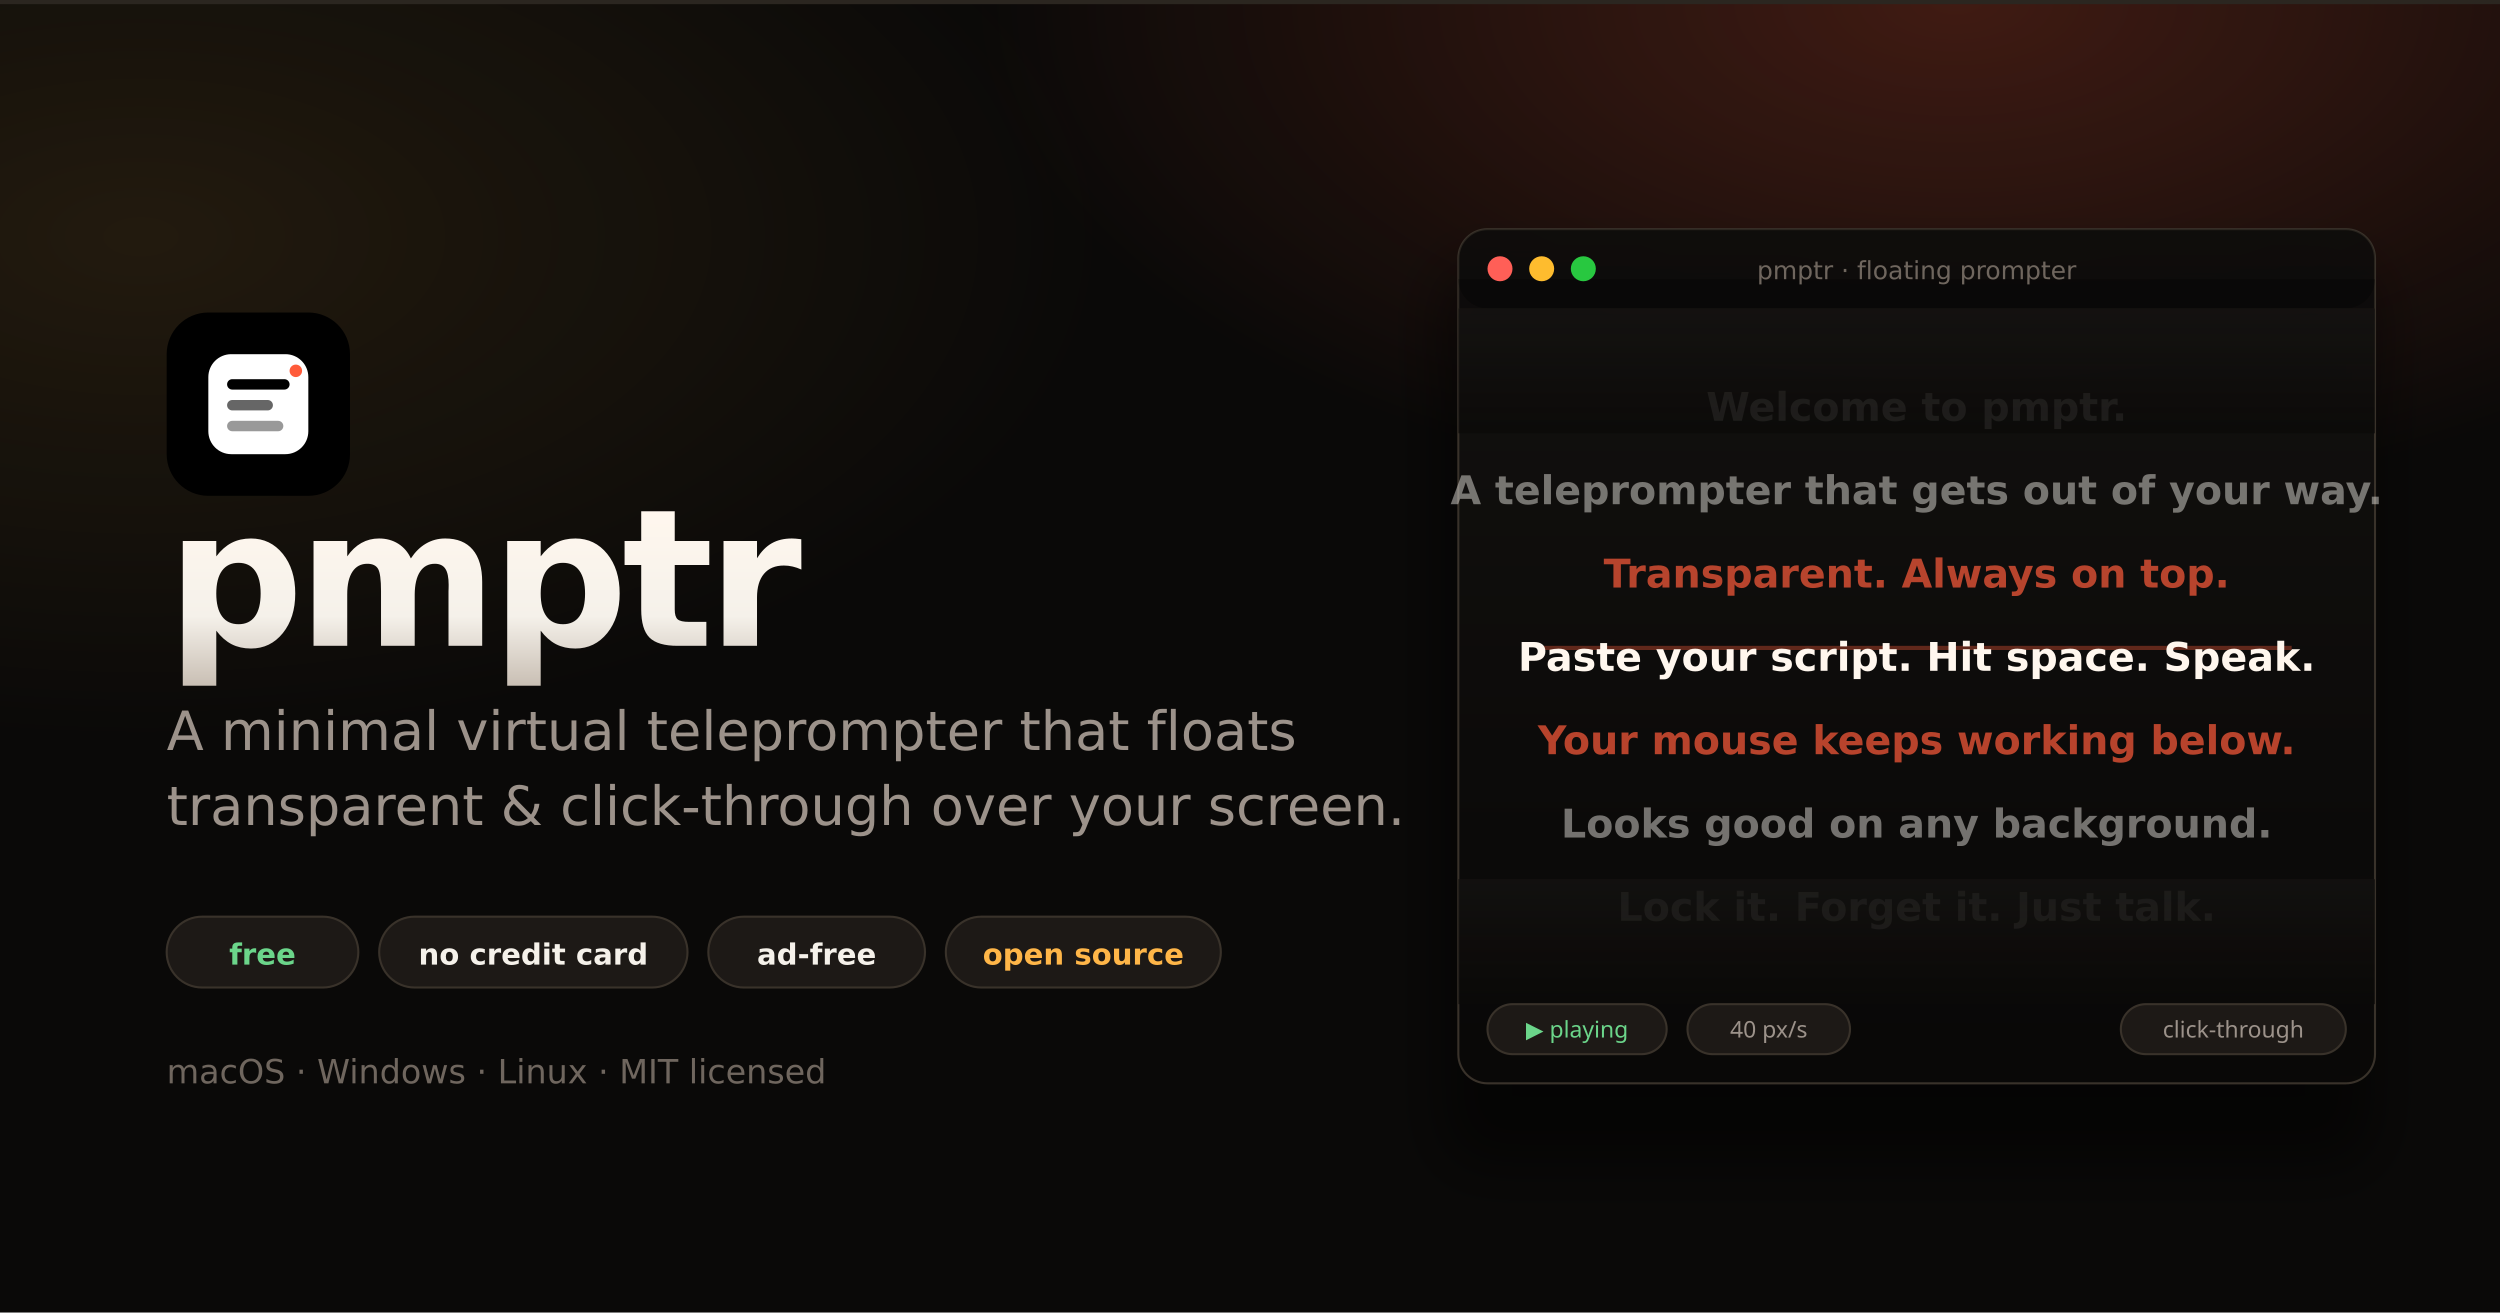
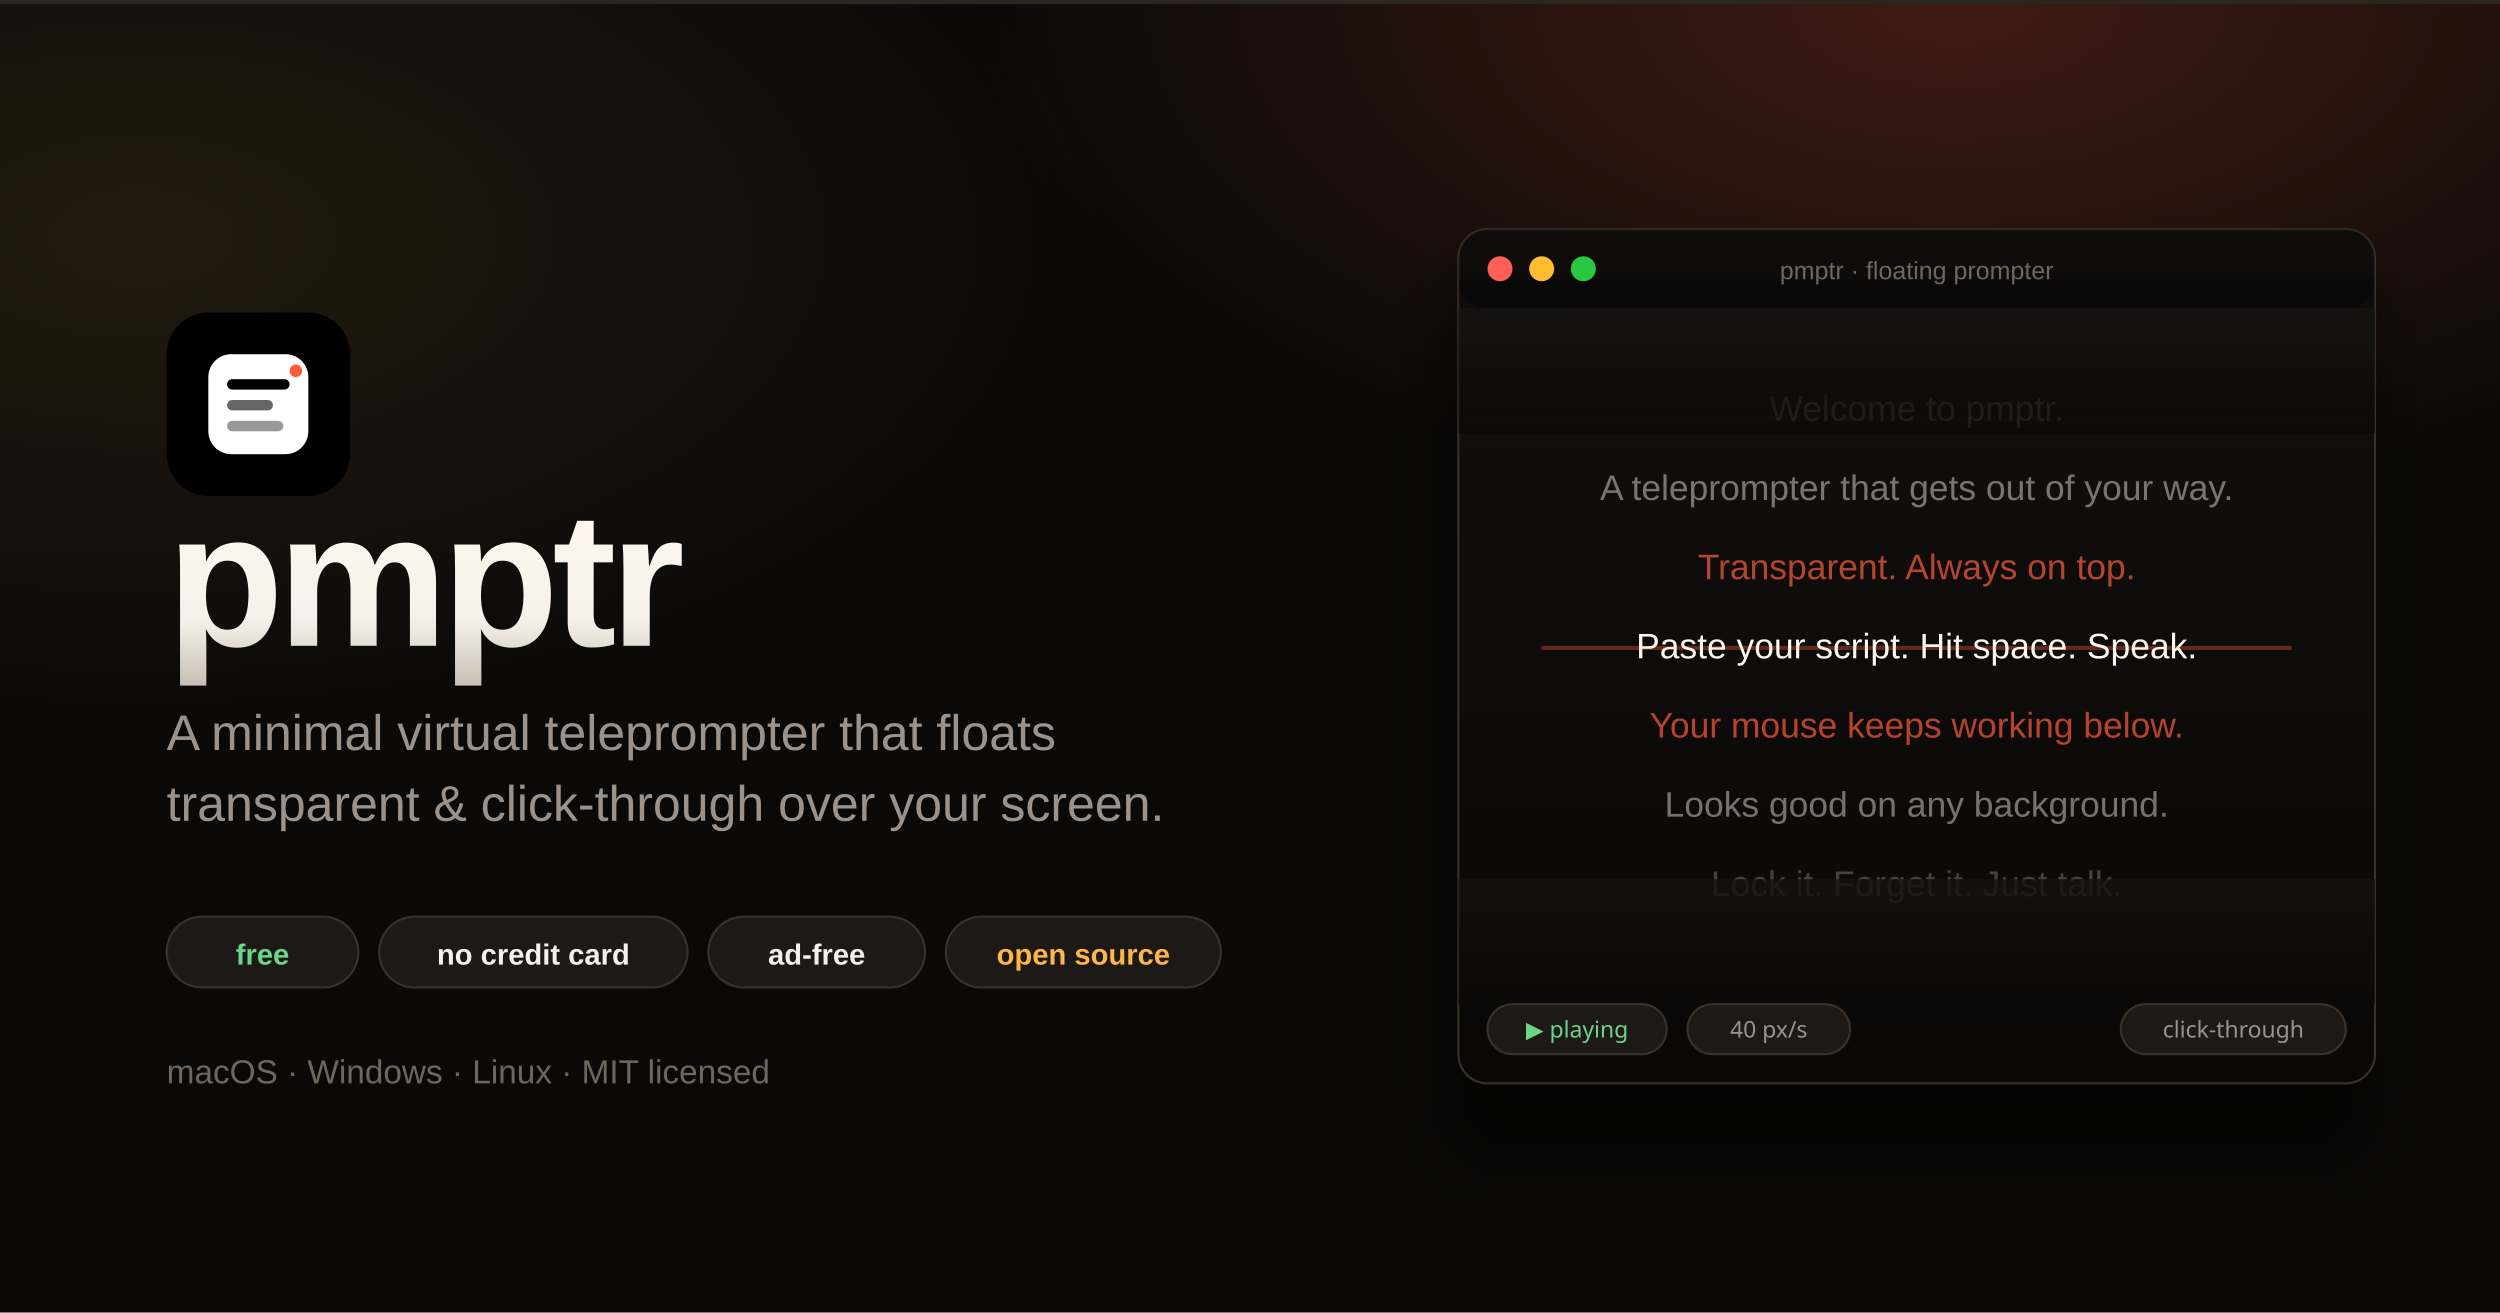
- <svg xmlns="http://www.w3.org/2000/svg" viewBox="0 0 1200 630" width="1200" height="630" font-family="DejaVu Sans, Arial, Helvetica, sans-serif">
+ <svg xmlns="http://www.w3.org/2000/svg" viewBox="0 0 1200 630" width="1200" height="630" font-family="Arial, Helvetica, sans-serif">
  <defs>
    <radialGradient id="glow" cx="78%" cy="0%" r="65%">
      <stop offset="0%" stop-color="#ff5b3a" stop-opacity="0.22" />
      <stop offset="60%" stop-color="#ff5b3a" stop-opacity="0" />
    </radialGradient>
    <radialGradient id="glow2" cx="6%" cy="18%" r="55%">
      <stop offset="0%" stop-color="#ffb648" stop-opacity="0.10" />
      <stop offset="70%" stop-color="#ffb648" stop-opacity="0" />
    </radialGradient>
    <linearGradient id="title" x1="0" y1="0" x2="0" y2="1">
      <stop offset="0%" stop-color="#fff7ee" />
      <stop offset="60%" stop-color="#f5f1ea" />
      <stop offset="100%" stop-color="#c9bfb4" />
    </linearGradient>
    <linearGradient id="prompterBg" x1="0" y1="0" x2="0" y2="1">
      <stop offset="0%" stop-color="#141210" stop-opacity="0.9" />
      <stop offset="100%" stop-color="#0a0908" stop-opacity="0.75" />
    </linearGradient>
    <filter id="soft" x="-20%" y="-20%" width="140%" height="140%">
      <feGaussianBlur stdDeviation="14" />
    </filter>
  </defs>
  <rect width="1200" height="630" fill="#0a0908" />
  <rect width="1200" height="630" fill="url(#glow)" />
  <rect width="1200" height="630" fill="url(#glow2)" />
  <rect x="0" y="0" width="1200" height="2" fill="#2b2620" />
  <g transform="translate(80, 150)">
    <g transform="translate(0, 0)">
      <rect width="88" height="88" rx="20" fill="#000000" />
      <rect x="20" y="20" width="48" height="48" rx="11" fill="#ffffff" />
      <rect x="29" y="32" width="30" height="5" rx="2.5" fill="#000000" />
      <rect x="29" y="42" width="22" height="5" rx="2.5" fill="#000000" opacity="0.6" />
      <rect x="29" y="52" width="27" height="5" rx="2.5" fill="#000000" opacity="0.4" />
      <circle cx="62" cy="28" r="3" fill="#ff5b3a" />
    </g>
    <text x="0" y="160" font-size="92" font-weight="700" letter-spacing="-3" fill="url(#title)">pmptr</text>
-     <text x="0" y="210" font-size="26" fill="#9c928a">A minimal virtual teleprompter that floats</text>
-     <text x="0" y="246" font-size="26" fill="#9c928a">transparent &amp; click-through over your screen.</text>
+     <text x="0" y="210" font-size="24" fill="#9c928a">A minimal virtual teleprompter that floats</text>
+     <text x="0" y="244" font-size="24" fill="#9c928a">transparent &amp; click-through over your screen.</text>
    <g transform="translate(0, 290)">
      <g>
        <rect width="92" height="34" rx="17" fill="#1d1916" stroke="#39322a" />
        <text x="46" y="23" font-size="14" font-weight="600" text-anchor="middle" fill="#6bd58a">free</text>
      </g>
      <g transform="translate(102, 0)">
        <rect width="148" height="34" rx="17" fill="#1d1916" stroke="#39322a" />
        <text x="74" y="23" font-size="14" font-weight="600" text-anchor="middle" fill="#f5f1ea">no credit card</text>
      </g>
      <g transform="translate(260, 0)">
        <rect width="104" height="34" rx="17" fill="#1d1916" stroke="#39322a" />
        <text x="52" y="23" font-size="14" font-weight="600" text-anchor="middle" fill="#f5f1ea">ad-free</text>
      </g>
      <g transform="translate(374, 0)">
        <rect width="132" height="34" rx="17" fill="#1d1916" stroke="#39322a" />
        <text x="66" y="23" font-size="14" font-weight="600" text-anchor="middle" fill="#ffb648">open source</text>
      </g>
    </g>
    <text x="0" y="370" font-size="16" fill="#6f665e">macOS · Windows · Linux · MIT licensed</text>
  </g>
  <g transform="translate(700, 110)">
    <rect x="-8" y="20" width="448" height="430" rx="18" fill="#000000" opacity="0.5" filter="url(#soft)" />
    <g>
      <rect width="440" height="410" rx="14" fill="url(#prompterBg)" stroke="#39322a" />
      <rect width="440" height="38" rx="14" fill="#000000" opacity="0.3" />
      <rect y="24" width="440" height="14" fill="#000000" opacity="0.3" />
      <circle cx="20" cy="19" r="6" fill="#ff5f57" />
      <circle cx="40" cy="19" r="6" fill="#febc2e" />
      <circle cx="60" cy="19" r="6" fill="#28c840" />
      <text x="220" y="24" font-size="12" text-anchor="middle" fill="#6f665e">pmptr · floating prompter</text>
      <rect x="0" y="38" width="440" height="334" fill="none" />
      <rect x="40" y="200" width="360" height="2" fill="#ff5b3a" opacity="0.35" />
-       <g font-size="19" font-weight="600" text-anchor="middle">
+       <g font-size="17" font-weight="400" text-anchor="middle">
        <text x="220" y="92" fill="#f5f1ea" opacity="0.25">Welcome to pmptr.</text>
-         <text x="220" y="132" fill="#f5f1ea" opacity="0.45">A teleprompter that gets out of your way.</text>
-         <text x="220" y="172" fill="#ff5b3a" opacity="0.7">Transparent. Always on top.</text>
-         <text x="220" y="212" fill="#fff7ee">Paste your script. Hit space. Speak.</text>
-         <text x="220" y="252" fill="#ff5b3a" opacity="0.7">Your mouse keeps working below.</text>
-         <text x="220" y="292" fill="#f5f1ea" opacity="0.45">Looks good on any background.</text>
-         <text x="220" y="332" fill="#f5f1ea" opacity="0.25">Lock it. Forget it. Just talk.</text>
+         <text x="220" y="130" fill="#f5f1ea" opacity="0.45">A teleprompter that gets out of your way.</text>
+         <text x="220" y="168" fill="#ff5b3a" opacity="0.7">Transparent. Always on top.</text>
+         <text x="220" y="206" fill="#fff7ee">Paste your script. Hit space. Speak.</text>
+         <text x="220" y="244" fill="#ff5b3a" opacity="0.7">Your mouse keeps working below.</text>
+         <text x="220" y="282" fill="#f5f1ea" opacity="0.45">Looks good on any background.</text>
+         <text x="220" y="320" fill="#f5f1ea" opacity="0.25">Lock it. Forget it. Just talk.</text>
      </g>
      <rect x="0" y="38" width="440" height="60" fill="url(#prompterBg)" opacity="0.9" />
      <rect x="0" y="312" width="440" height="60" fill="url(#prompterBg)" opacity="0.9" />
      <g transform="translate(14, 372)">
        <rect width="86" height="24" rx="12" fill="#1d1916" stroke="#39322a" />
        <text x="43" y="16" font-size="11" text-anchor="middle" fill="#6bd58a" font-family="ui-monospace, Menlo">▶ playing</text>
      </g>
      <g transform="translate(110, 372)">
        <rect width="78" height="24" rx="12" fill="#1d1916" stroke="#39322a" />
        <text x="39" y="16" font-size="11" text-anchor="middle" fill="#9c928a" font-family="ui-monospace, Menlo">40 px/s</text>
      </g>
      <g transform="translate(318, 372)">
        <rect width="108" height="24" rx="12" fill="#1d1916" stroke="#39322a" />
        <text x="54" y="16" font-size="11" text-anchor="middle" fill="#9c928a" font-family="ui-monospace, Menlo">click-through</text>
      </g>
    </g>
  </g>
</svg>
